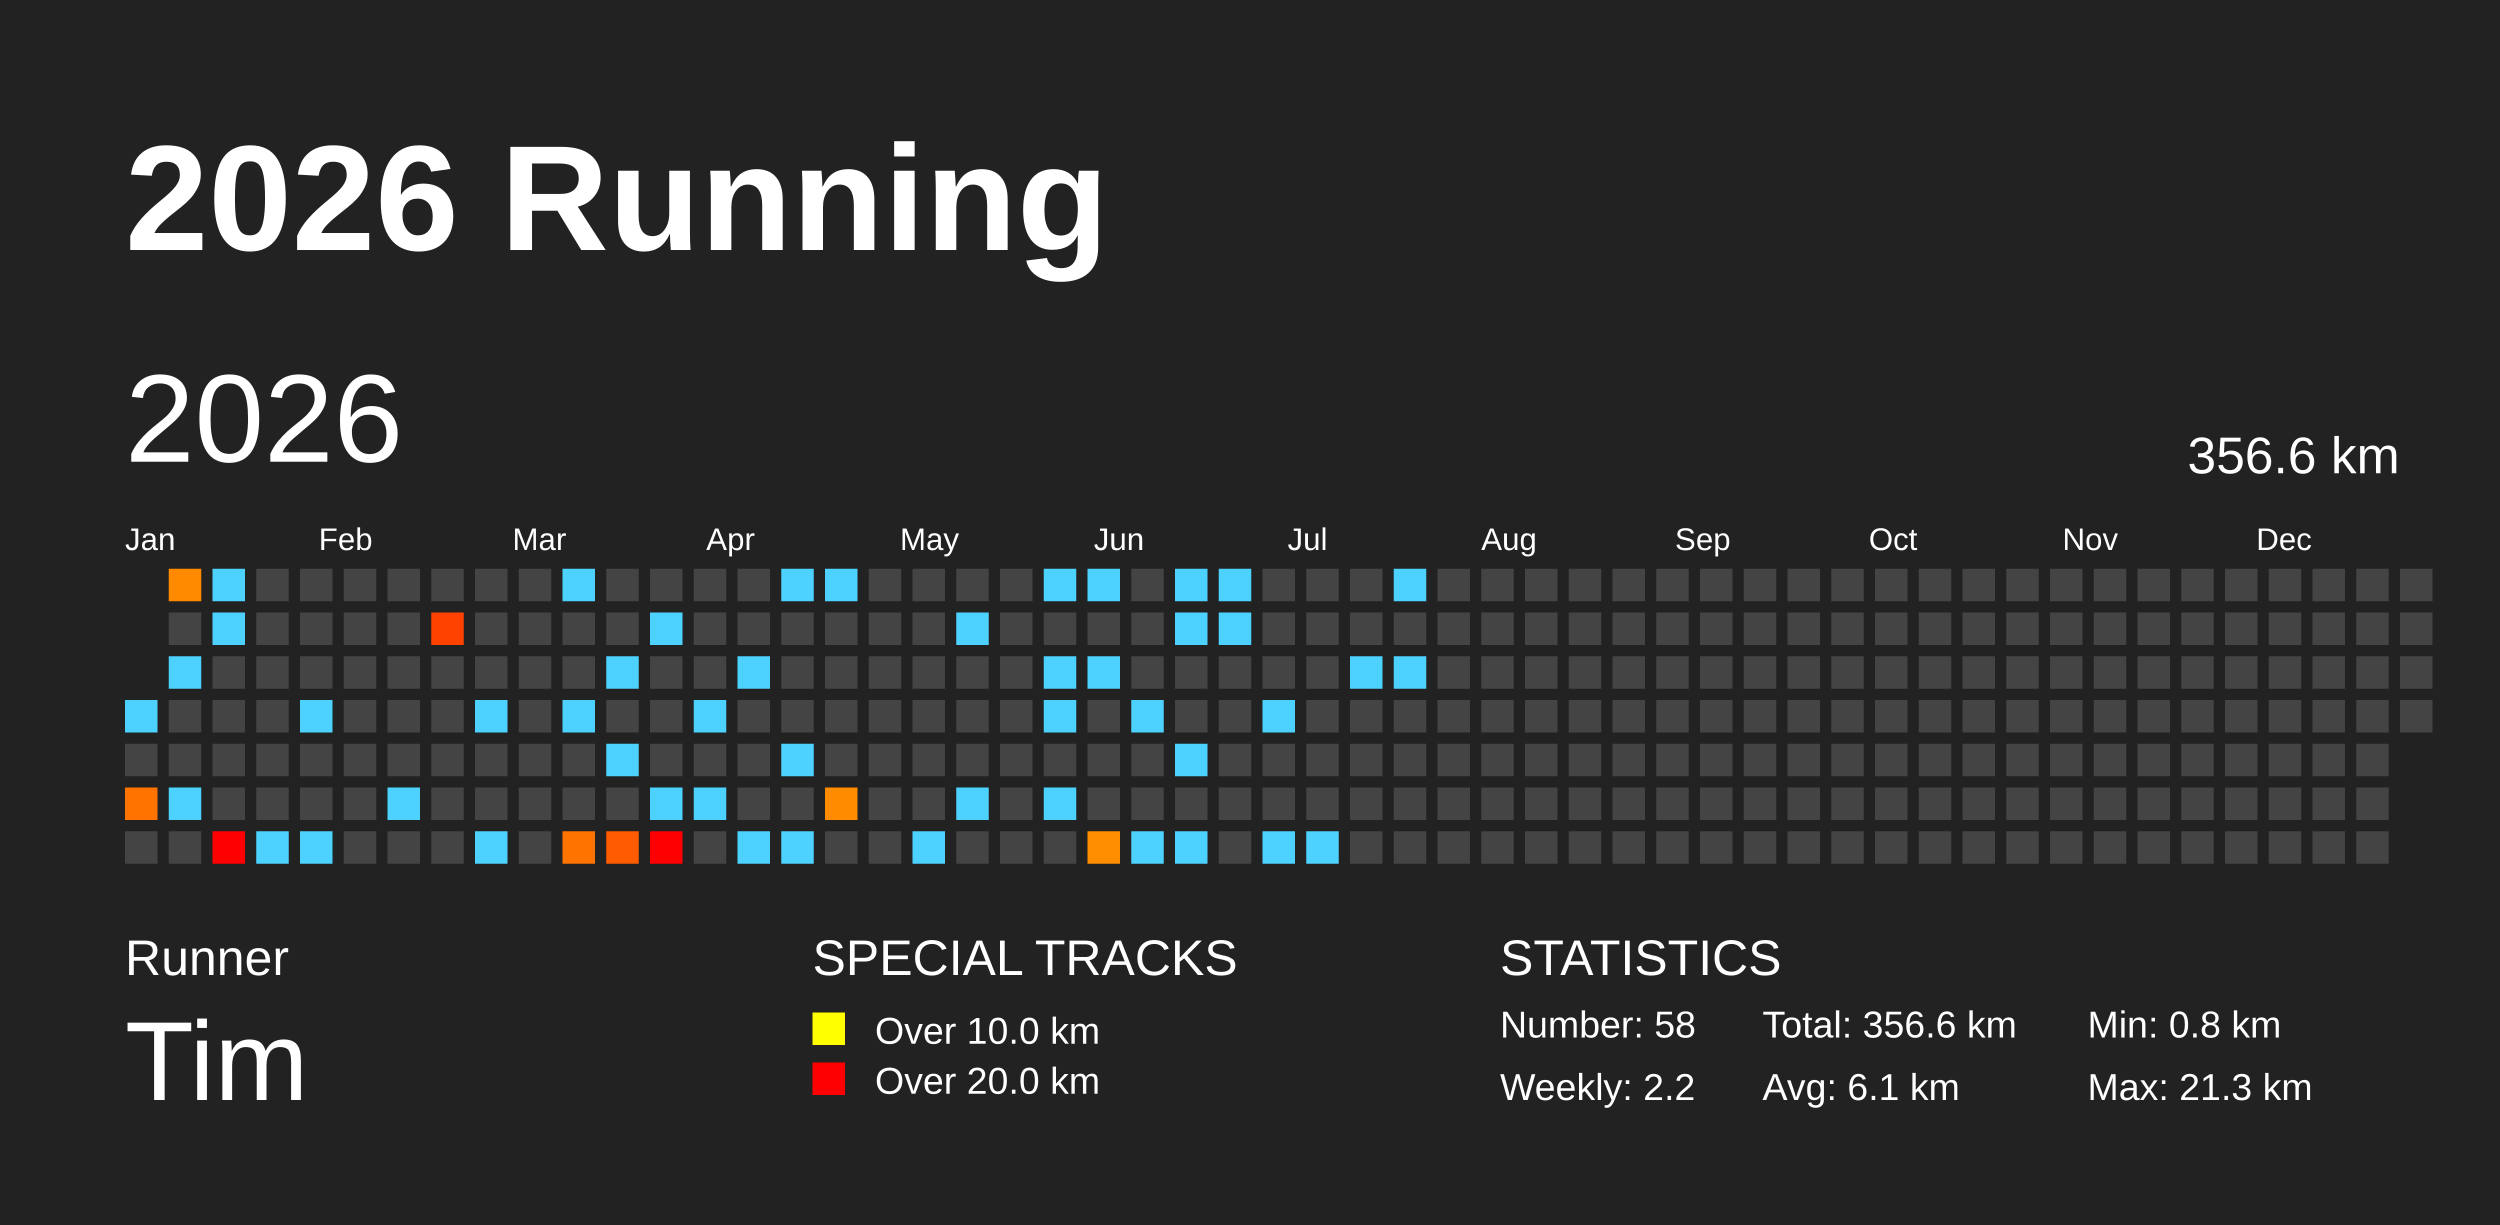
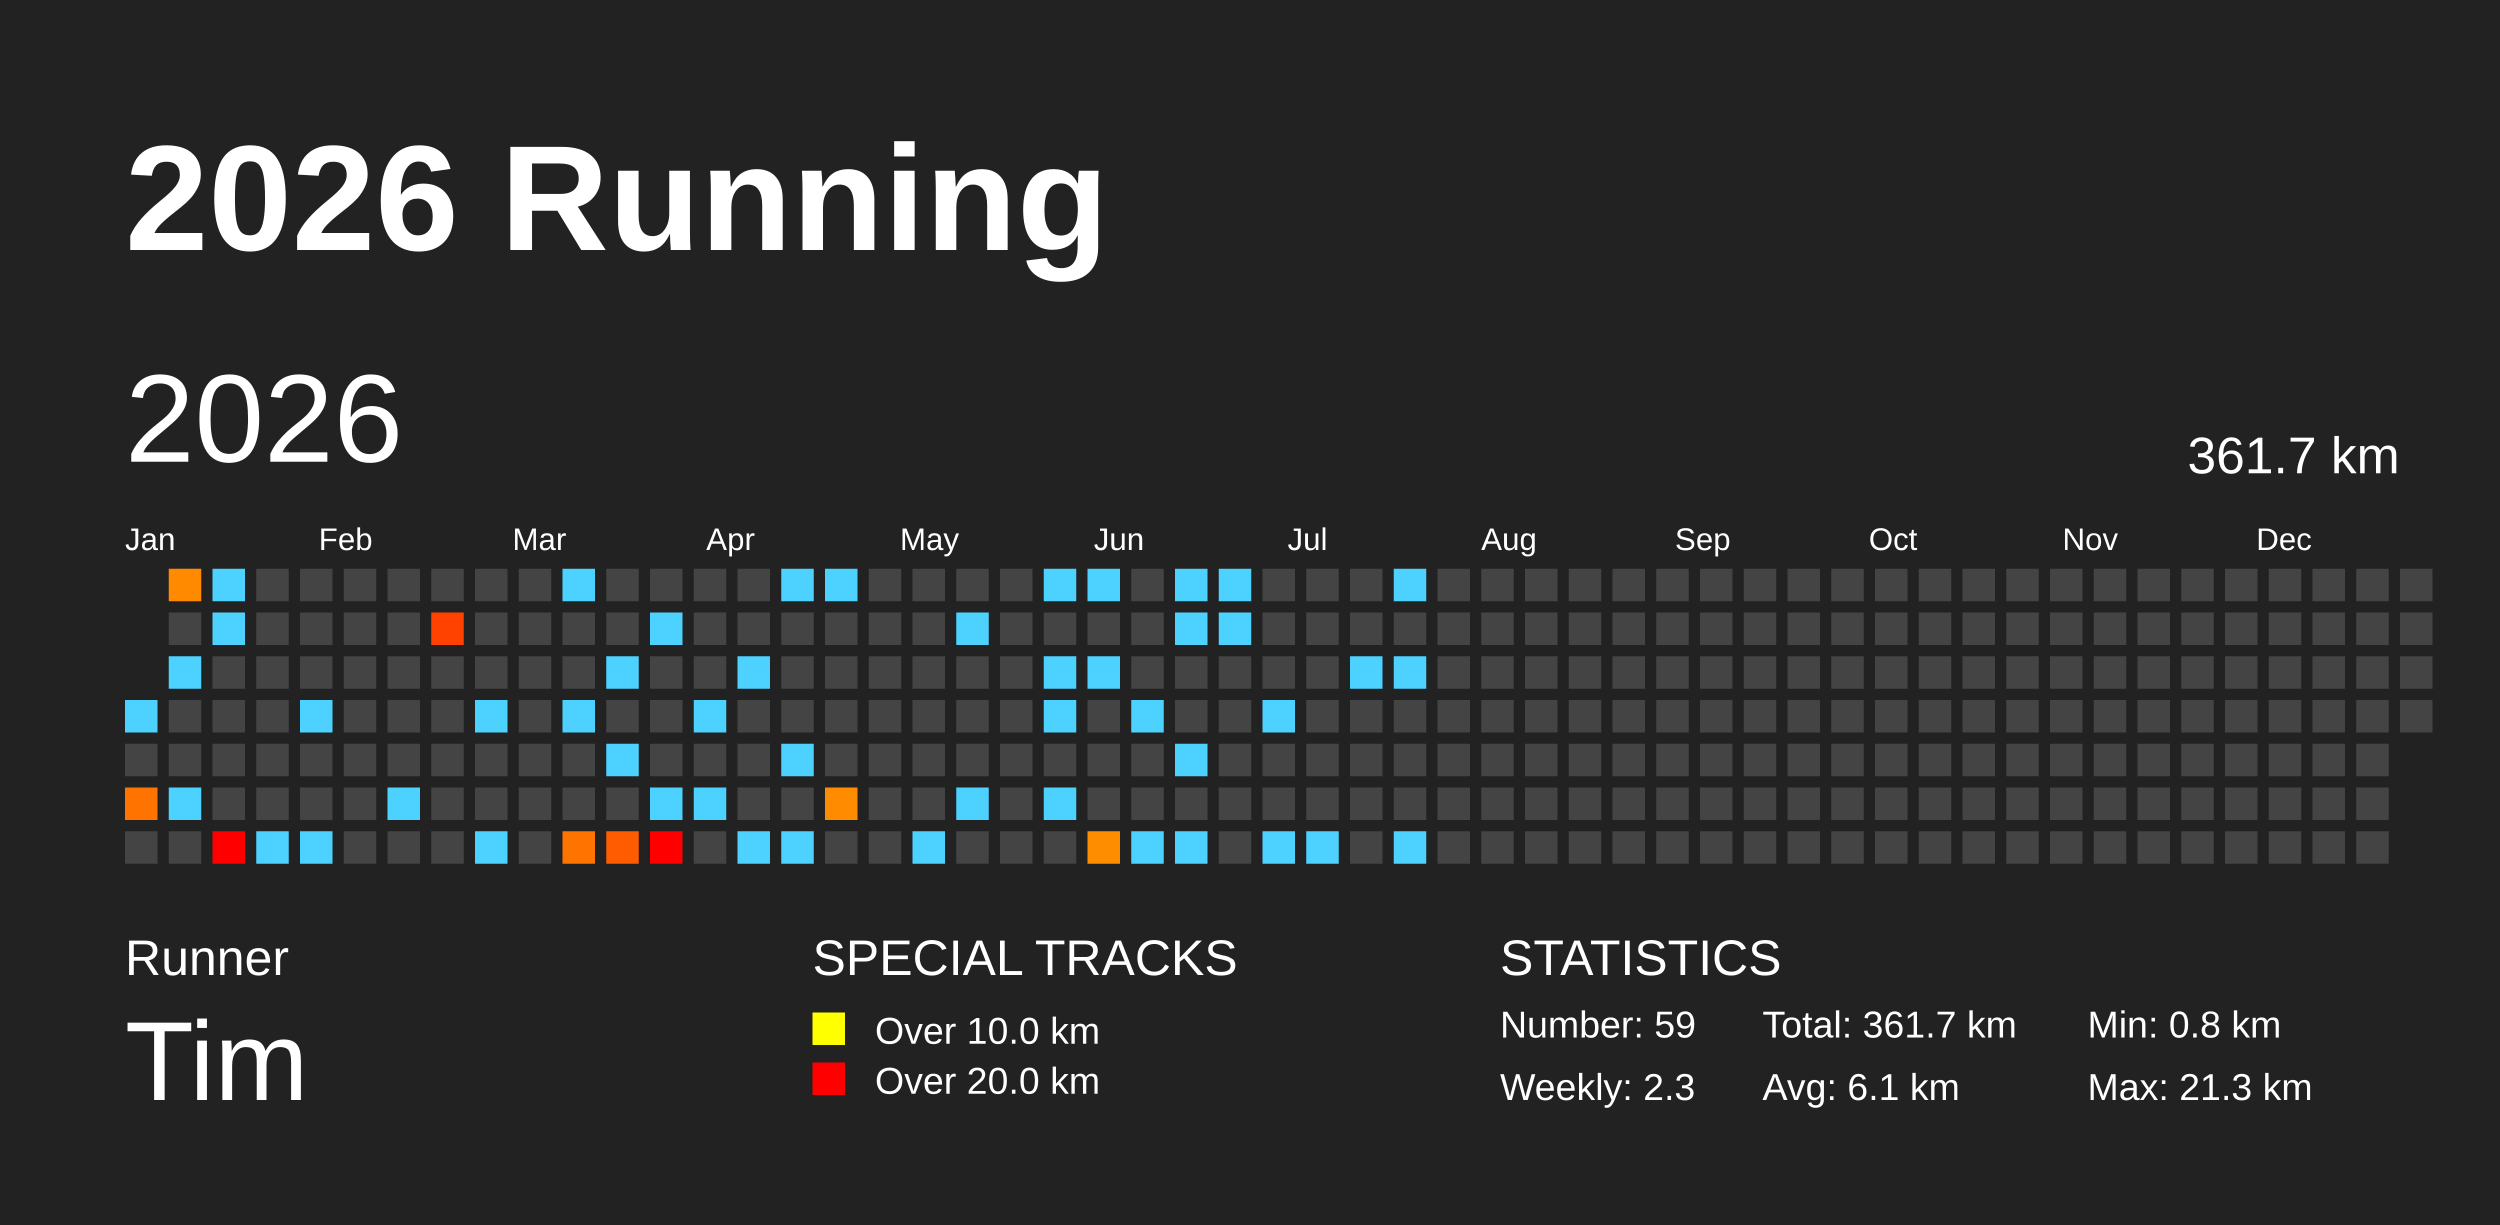
<svg xmlns="http://www.w3.org/2000/svg" baseProfile="full" height="98mm" version="1.1" viewBox="0,0,200,98" width="200mm">
  <defs />
  <rect fill="#222222" height="98" width="200" x="0" y="0" />
  <text fill="#FFFFFF" style="font-size:12px; font-family:Arial; font-weight:bold;" x="10" y="20">2026 Running</text>
  <text fill="#FFFFFF" style="font-size:4px; font-family:Arial" x="10" y="78">Runner</text>
  <text fill="#FFFFFF" style="font-size:9px; font-family:Arial" x="10" y="88">Tim</text>
  <text fill="#FFFFFF" style="font-size:4px; font-family:Arial" x="65" y="78">SPECIAL TRACKS</text>
  <rect fill="yellow" height="2.6" width="2.6" x="65" y="81" />
  <text fill="#FFFFFF" style="font-size:3px; font-family:Arial" x="70" y="83.5">Over 10.0 km</text>
  <rect fill="red" height="2.6" width="2.6" x="65" y="85" />
  <text fill="#FFFFFF" style="font-size:3px; font-family:Arial" x="70" y="87.5">Over 20.0 km</text>
  <text fill="#FFFFFF" style="font-size:4px; font-family:Arial" x="120" y="78">STATISTICS</text>
-   <text fill="#FFFFFF" style="font-size:3px; font-family:Arial" x="120" y="83">Number: 58</text>
-   <text fill="#FFFFFF" style="font-size:3px; font-family:Arial" x="120" y="88">Weekly: 2.2</text>
-   <text fill="#FFFFFF" style="font-size:3px; font-family:Arial" x="141" y="83">Total: 356.6 km</text>
+   <text fill="#FFFFFF" style="font-size:3px; font-family:Arial" x="120" y="83">Number: 59</text>
+   <text fill="#FFFFFF" style="font-size:3px; font-family:Arial" x="120" y="88">Weekly: 2.3</text>
+   <text fill="#FFFFFF" style="font-size:3px; font-family:Arial" x="141" y="83">Total: 361.7 km</text>
  <text fill="#FFFFFF" style="font-size:3px; font-family:Arial" x="141" y="88">Avg: 6.1 km</text>
  <text fill="#FFFFFF" style="font-size:3px; font-family:Arial" x="167" y="83">Min: 0.8 km</text>
  <text fill="#FFFFFF" style="font-size:3px; font-family:Arial" x="167" y="88">Max: 21.3 km</text>
  <text dominant-baseline="hanging" fill="#FFFFFF" style="font-size:10.0px; font-family:Arial;" x="10" y="30">2026</text>
-   <text dominant-baseline="hanging" fill="#FFFFFF" style="font-size:4.125px; font-family:Arial;" x="175" y="35">356.6 km</text>
+   <text dominant-baseline="hanging" fill="#FFFFFF" style="font-size:4.125px; font-family:Arial;" x="175" y="35">361.7 km</text>
  <text fill="#FFFFFF" style="font-size:2.5px; font-family:Arial" x="10.0" y="44">Jan</text>
  <text fill="#FFFFFF" style="font-size:2.5px; font-family:Arial" x="25.5" y="44">Feb</text>
  <text fill="#FFFFFF" style="font-size:2.5px; font-family:Arial" x="41.0" y="44">Mar</text>
  <text fill="#FFFFFF" style="font-size:2.5px; font-family:Arial" x="56.5" y="44">Apr</text>
  <text fill="#FFFFFF" style="font-size:2.5px; font-family:Arial" x="72.0" y="44">May</text>
  <text fill="#FFFFFF" style="font-size:2.5px; font-family:Arial" x="87.5" y="44">Jun</text>
  <text fill="#FFFFFF" style="font-size:2.5px; font-family:Arial" x="103.0" y="44">Jul</text>
  <text fill="#FFFFFF" style="font-size:2.5px; font-family:Arial" x="118.5" y="44">Aug</text>
  <text fill="#FFFFFF" style="font-size:2.5px; font-family:Arial" x="134.0" y="44">Sep</text>
  <text fill="#FFFFFF" style="font-size:2.5px; font-family:Arial" x="149.5" y="44">Oct</text>
  <text fill="#FFFFFF" style="font-size:2.5px; font-family:Arial" x="165.0" y="44">Nov</text>
  <text fill="#FFFFFF" style="font-size:2.5px; font-family:Arial" x="180.5" y="44">Dec</text>
  <rect fill="#4dd2ff" height="2.6" width="2.6" x="10.0" y="56.0" />
  <rect fill="#444444" height="2.6" width="2.6" x="10.0" y="59.5" />
  <rect fill="#ff7400" height="2.6" width="2.6" x="10.0" y="63.0" />
  <rect fill="#444444" height="2.6" width="2.6" x="10.0" y="66.5" />
  <rect fill="#ff8a00" height="2.6" width="2.6" x="13.5" y="45.5" />
  <rect fill="#444444" height="2.6" width="2.6" x="13.5" y="49.0" />
  <rect fill="#4dd2ff" height="2.6" width="2.6" x="13.5" y="52.5" />
  <rect fill="#444444" height="2.6" width="2.6" x="13.5" y="56.0" />
  <rect fill="#444444" height="2.6" width="2.6" x="13.5" y="59.5" />
  <rect fill="#4dd2ff" height="2.6" width="2.6" x="13.5" y="63.0" />
  <rect fill="#444444" height="2.6" width="2.6" x="13.5" y="66.5" />
  <rect fill="#4dd2ff" height="2.6" width="2.6" x="17.0" y="45.5" />
  <rect fill="#4dd2ff" height="2.6" width="2.6" x="17.0" y="49.0" />
  <rect fill="#444444" height="2.6" width="2.6" x="17.0" y="52.5" />
  <rect fill="#444444" height="2.6" width="2.6" x="17.0" y="56.0" />
  <rect fill="#444444" height="2.6" width="2.6" x="17.0" y="59.5" />
  <rect fill="#444444" height="2.6" width="2.6" x="17.0" y="63.0" />
  <rect fill="red" height="2.6" width="2.6" x="17.0" y="66.5" />
  <rect fill="#444444" height="2.6" width="2.6" x="20.5" y="45.5" />
  <rect fill="#444444" height="2.6" width="2.6" x="20.5" y="49.0" />
  <rect fill="#444444" height="2.6" width="2.6" x="20.5" y="52.5" />
  <rect fill="#444444" height="2.6" width="2.6" x="20.5" y="56.0" />
  <rect fill="#444444" height="2.6" width="2.6" x="20.5" y="59.5" />
  <rect fill="#444444" height="2.6" width="2.6" x="20.5" y="63.0" />
  <rect fill="#4dd2ff" height="2.6" width="2.6" x="20.5" y="66.5" />
  <rect fill="#444444" height="2.6" width="2.6" x="24.0" y="45.5" />
  <rect fill="#444444" height="2.6" width="2.6" x="24.0" y="49.0" />
  <rect fill="#444444" height="2.6" width="2.6" x="24.0" y="52.5" />
  <rect fill="#4dd2ff" height="2.6" width="2.6" x="24.0" y="56.0" />
  <rect fill="#444444" height="2.6" width="2.6" x="24.0" y="59.5" />
  <rect fill="#444444" height="2.6" width="2.6" x="24.0" y="63.0" />
  <rect fill="#4dd2ff" height="2.6" width="2.6" x="24.0" y="66.5" />
  <rect fill="#444444" height="2.6" width="2.6" x="27.5" y="45.5" />
  <rect fill="#444444" height="2.6" width="2.6" x="27.5" y="49.0" />
  <rect fill="#444444" height="2.6" width="2.6" x="27.5" y="52.5" />
  <rect fill="#444444" height="2.6" width="2.6" x="27.5" y="56.0" />
  <rect fill="#444444" height="2.6" width="2.6" x="27.5" y="59.5" />
  <rect fill="#444444" height="2.6" width="2.6" x="27.5" y="63.0" />
  <rect fill="#444444" height="2.6" width="2.6" x="27.5" y="66.5" />
  <rect fill="#444444" height="2.6" width="2.6" x="31.0" y="45.5" />
  <rect fill="#444444" height="2.6" width="2.6" x="31.0" y="49.0" />
  <rect fill="#444444" height="2.6" width="2.6" x="31.0" y="52.5" />
  <rect fill="#444444" height="2.6" width="2.6" x="31.0" y="56.0" />
  <rect fill="#444444" height="2.6" width="2.6" x="31.0" y="59.5" />
  <rect fill="#4dd2ff" height="2.6" width="2.6" x="31.0" y="63.0" />
  <rect fill="#444444" height="2.6" width="2.6" x="31.0" y="66.5" />
  <rect fill="#444444" height="2.6" width="2.6" x="34.5" y="45.5" />
  <rect fill="#ff4200" height="2.6" width="2.6" x="34.5" y="49.0" />
  <rect fill="#444444" height="2.6" width="2.6" x="34.5" y="52.5" />
  <rect fill="#444444" height="2.6" width="2.6" x="34.5" y="56.0" />
  <rect fill="#444444" height="2.6" width="2.6" x="34.5" y="59.5" />
  <rect fill="#444444" height="2.6" width="2.6" x="34.5" y="63.0" />
  <rect fill="#444444" height="2.6" width="2.6" x="34.5" y="66.5" />
  <rect fill="#444444" height="2.6" width="2.6" x="38.0" y="45.5" />
  <rect fill="#444444" height="2.6" width="2.6" x="38.0" y="49.0" />
  <rect fill="#444444" height="2.6" width="2.6" x="38.0" y="52.5" />
  <rect fill="#4dd2ff" height="2.6" width="2.6" x="38.0" y="56.0" />
  <rect fill="#444444" height="2.6" width="2.6" x="38.0" y="59.5" />
  <rect fill="#444444" height="2.6" width="2.6" x="38.0" y="63.0" />
  <rect fill="#4dd2ff" height="2.6" width="2.6" x="38.0" y="66.5" />
  <rect fill="#444444" height="2.6" width="2.6" x="41.5" y="45.5" />
  <rect fill="#444444" height="2.6" width="2.6" x="41.5" y="49.0" />
  <rect fill="#444444" height="2.6" width="2.6" x="41.5" y="52.5" />
  <rect fill="#444444" height="2.6" width="2.6" x="41.5" y="56.0" />
  <rect fill="#444444" height="2.6" width="2.6" x="41.5" y="59.5" />
  <rect fill="#444444" height="2.6" width="2.6" x="41.5" y="63.0" />
  <rect fill="#444444" height="2.6" width="2.6" x="41.5" y="66.5" />
  <rect fill="#4dd2ff" height="2.6" width="2.6" x="45.0" y="45.5" />
  <rect fill="#444444" height="2.6" width="2.6" x="45.0" y="49.0" />
  <rect fill="#444444" height="2.6" width="2.6" x="45.0" y="52.5" />
  <rect fill="#4dd2ff" height="2.6" width="2.6" x="45.0" y="56.0" />
  <rect fill="#444444" height="2.6" width="2.6" x="45.0" y="59.5" />
  <rect fill="#444444" height="2.6" width="2.6" x="45.0" y="63.0" />
  <rect fill="#ff7400" height="2.6" width="2.6" x="45.0" y="66.5" />
  <rect fill="#444444" height="2.6" width="2.6" x="48.5" y="45.5" />
  <rect fill="#444444" height="2.6" width="2.6" x="48.5" y="49.0" />
  <rect fill="#4dd2ff" height="2.6" width="2.6" x="48.5" y="52.5" />
  <rect fill="#444444" height="2.6" width="2.6" x="48.5" y="56.0" />
  <rect fill="#4dd2ff" height="2.6" width="2.6" x="48.5" y="59.5" />
  <rect fill="#444444" height="2.6" width="2.6" x="48.5" y="63.0" />
  <rect fill="#ff5b00" height="2.6" width="2.6" x="48.5" y="66.5" />
  <rect fill="#444444" height="2.6" width="2.6" x="52.0" y="45.5" />
  <rect fill="#4dd2ff" height="2.6" width="2.6" x="52.0" y="49.0" />
  <rect fill="#444444" height="2.6" width="2.6" x="52.0" y="52.5" />
  <rect fill="#444444" height="2.6" width="2.6" x="52.0" y="56.0" />
  <rect fill="#444444" height="2.6" width="2.6" x="52.0" y="59.5" />
  <rect fill="#4dd2ff" height="2.6" width="2.6" x="52.0" y="63.0" />
  <rect fill="red" height="2.6" width="2.6" x="52.0" y="66.5" />
  <rect fill="#444444" height="2.6" width="2.6" x="55.5" y="45.5" />
  <rect fill="#444444" height="2.6" width="2.6" x="55.5" y="49.0" />
  <rect fill="#444444" height="2.6" width="2.6" x="55.5" y="52.5" />
  <rect fill="#4dd2ff" height="2.6" width="2.6" x="55.5" y="56.0" />
  <rect fill="#444444" height="2.6" width="2.6" x="55.5" y="59.5" />
  <rect fill="#4dd2ff" height="2.6" width="2.6" x="55.5" y="63.0" />
  <rect fill="#444444" height="2.6" width="2.6" x="55.5" y="66.5" />
  <rect fill="#444444" height="2.6" width="2.6" x="59.0" y="45.5" />
  <rect fill="#444444" height="2.6" width="2.6" x="59.0" y="49.0" />
  <rect fill="#4dd2ff" height="2.6" width="2.6" x="59.0" y="52.5" />
  <rect fill="#444444" height="2.6" width="2.6" x="59.0" y="56.0" />
  <rect fill="#444444" height="2.6" width="2.6" x="59.0" y="59.5" />
  <rect fill="#444444" height="2.6" width="2.6" x="59.0" y="63.0" />
  <rect fill="#4dd2ff" height="2.6" width="2.6" x="59.0" y="66.5" />
  <rect fill="#4dd2ff" height="2.6" width="2.6" x="62.5" y="45.5" />
  <rect fill="#444444" height="2.6" width="2.6" x="62.5" y="49.0" />
  <rect fill="#444444" height="2.6" width="2.6" x="62.5" y="52.5" />
  <rect fill="#444444" height="2.6" width="2.6" x="62.5" y="56.0" />
  <rect fill="#4dd2ff" height="2.6" width="2.6" x="62.5" y="59.5" />
  <rect fill="#444444" height="2.6" width="2.6" x="62.5" y="63.0" />
  <rect fill="#4dd2ff" height="2.6" width="2.6" x="62.5" y="66.5" />
  <rect fill="#4dd2ff" height="2.6" width="2.6" x="66.0" y="45.5" />
  <rect fill="#444444" height="2.6" width="2.6" x="66.0" y="49.0" />
  <rect fill="#444444" height="2.6" width="2.6" x="66.0" y="52.5" />
  <rect fill="#444444" height="2.6" width="2.6" x="66.0" y="56.0" />
  <rect fill="#444444" height="2.6" width="2.6" x="66.0" y="59.5" />
  <rect fill="#ff8c00" height="2.6" width="2.6" x="66.0" y="63.0" />
  <rect fill="#444444" height="2.6" width="2.6" x="66.0" y="66.5" />
  <rect fill="#444444" height="2.6" width="2.6" x="69.5" y="45.5" />
  <rect fill="#444444" height="2.6" width="2.6" x="69.5" y="49.0" />
  <rect fill="#444444" height="2.6" width="2.6" x="69.5" y="52.5" />
  <rect fill="#444444" height="2.6" width="2.6" x="69.5" y="56.0" />
  <rect fill="#444444" height="2.6" width="2.6" x="69.5" y="59.5" />
  <rect fill="#444444" height="2.6" width="2.6" x="69.5" y="63.0" />
  <rect fill="#444444" height="2.6" width="2.6" x="69.5" y="66.5" />
  <rect fill="#444444" height="2.6" width="2.6" x="73.0" y="45.5" />
  <rect fill="#444444" height="2.6" width="2.6" x="73.0" y="49.0" />
  <rect fill="#444444" height="2.6" width="2.6" x="73.0" y="52.5" />
  <rect fill="#444444" height="2.6" width="2.6" x="73.0" y="56.0" />
  <rect fill="#444444" height="2.6" width="2.6" x="73.0" y="59.5" />
  <rect fill="#444444" height="2.6" width="2.6" x="73.0" y="63.0" />
  <rect fill="#4dd2ff" height="2.6" width="2.6" x="73.0" y="66.5" />
  <rect fill="#444444" height="2.6" width="2.6" x="76.5" y="45.5" />
  <rect fill="#4dd2ff" height="2.6" width="2.6" x="76.5" y="49.0" />
  <rect fill="#444444" height="2.6" width="2.6" x="76.5" y="52.5" />
  <rect fill="#444444" height="2.6" width="2.6" x="76.5" y="56.0" />
  <rect fill="#444444" height="2.6" width="2.6" x="76.5" y="59.5" />
  <rect fill="#4dd2ff" height="2.6" width="2.6" x="76.5" y="63.0" />
  <rect fill="#444444" height="2.6" width="2.6" x="76.5" y="66.5" />
  <rect fill="#444444" height="2.6" width="2.6" x="80.0" y="45.5" />
  <rect fill="#444444" height="2.6" width="2.6" x="80.0" y="49.0" />
  <rect fill="#444444" height="2.6" width="2.6" x="80.0" y="52.5" />
  <rect fill="#444444" height="2.6" width="2.6" x="80.0" y="56.0" />
  <rect fill="#444444" height="2.6" width="2.6" x="80.0" y="59.5" />
  <rect fill="#444444" height="2.6" width="2.6" x="80.0" y="63.0" />
  <rect fill="#444444" height="2.6" width="2.6" x="80.0" y="66.5" />
  <rect fill="#4dd2ff" height="2.6" width="2.6" x="83.5" y="45.5" />
  <rect fill="#444444" height="2.6" width="2.6" x="83.5" y="49.0" />
  <rect fill="#4dd2ff" height="2.6" width="2.6" x="83.5" y="52.5" />
  <rect fill="#4dd2ff" height="2.6" width="2.6" x="83.5" y="56.0" />
  <rect fill="#444444" height="2.6" width="2.6" x="83.5" y="59.5" />
  <rect fill="#4dd2ff" height="2.6" width="2.6" x="83.5" y="63.0" />
  <rect fill="#444444" height="2.6" width="2.6" x="83.5" y="66.5" />
  <rect fill="#4dd2ff" height="2.6" width="2.6" x="87.0" y="45.5" />
  <rect fill="#444444" height="2.6" width="2.6" x="87.0" y="49.0" />
  <rect fill="#4dd2ff" height="2.6" width="2.6" x="87.0" y="52.5" />
  <rect fill="#444444" height="2.6" width="2.6" x="87.0" y="56.0" />
  <rect fill="#444444" height="2.6" width="2.6" x="87.0" y="59.5" />
  <rect fill="#444444" height="2.6" width="2.6" x="87.0" y="63.0" />
  <rect fill="#ff8d00" height="2.6" width="2.6" x="87.0" y="66.5" />
  <rect fill="#444444" height="2.6" width="2.6" x="90.5" y="45.5" />
  <rect fill="#444444" height="2.6" width="2.6" x="90.5" y="49.0" />
  <rect fill="#444444" height="2.6" width="2.6" x="90.5" y="52.5" />
  <rect fill="#4dd2ff" height="2.6" width="2.6" x="90.5" y="56.0" />
  <rect fill="#444444" height="2.6" width="2.6" x="90.5" y="59.5" />
  <rect fill="#444444" height="2.6" width="2.6" x="90.5" y="63.0" />
  <rect fill="#4dd2ff" height="2.6" width="2.6" x="90.5" y="66.5" />
  <rect fill="#4dd2ff" height="2.6" width="2.6" x="94.0" y="45.5" />
  <rect fill="#4dd2ff" height="2.6" width="2.6" x="94.0" y="49.0" />
  <rect fill="#444444" height="2.6" width="2.6" x="94.0" y="52.5" />
  <rect fill="#444444" height="2.6" width="2.6" x="94.0" y="56.0" />
  <rect fill="#4dd2ff" height="2.6" width="2.6" x="94.0" y="59.5" />
  <rect fill="#444444" height="2.6" width="2.6" x="94.0" y="63.0" />
  <rect fill="#4dd2ff" height="2.6" width="2.6" x="94.0" y="66.5" />
  <rect fill="#4dd2ff" height="2.6" width="2.6" x="97.5" y="45.5" />
  <rect fill="#4dd2ff" height="2.6" width="2.6" x="97.5" y="49.0" />
  <rect fill="#444444" height="2.6" width="2.6" x="97.5" y="52.5" />
  <rect fill="#444444" height="2.6" width="2.6" x="97.5" y="56.0" />
  <rect fill="#444444" height="2.6" width="2.6" x="97.5" y="59.5" />
  <rect fill="#444444" height="2.6" width="2.6" x="97.5" y="63.0" />
  <rect fill="#444444" height="2.6" width="2.6" x="97.5" y="66.5" />
  <rect fill="#444444" height="2.6" width="2.6" x="101.0" y="45.5" />
  <rect fill="#444444" height="2.6" width="2.6" x="101.0" y="49.0" />
  <rect fill="#444444" height="2.6" width="2.6" x="101.0" y="52.5" />
  <rect fill="#4dd2ff" height="2.6" width="2.6" x="101.0" y="56.0" />
  <rect fill="#444444" height="2.6" width="2.6" x="101.0" y="59.5" />
  <rect fill="#444444" height="2.6" width="2.6" x="101.0" y="63.0" />
  <rect fill="#4dd2ff" height="2.6" width="2.6" x="101.0" y="66.5" />
  <rect fill="#444444" height="2.6" width="2.6" x="104.5" y="45.5" />
  <rect fill="#444444" height="2.6" width="2.6" x="104.5" y="49.0" />
  <rect fill="#444444" height="2.6" width="2.6" x="104.5" y="52.5" />
  <rect fill="#444444" height="2.6" width="2.6" x="104.5" y="56.0" />
  <rect fill="#444444" height="2.6" width="2.6" x="104.5" y="59.5" />
  <rect fill="#444444" height="2.6" width="2.6" x="104.5" y="63.0" />
  <rect fill="#4dd2ff" height="2.6" width="2.6" x="104.5" y="66.5" />
  <rect fill="#444444" height="2.6" width="2.6" x="108.0" y="45.5" />
  <rect fill="#444444" height="2.6" width="2.6" x="108.0" y="49.0" />
  <rect fill="#4dd2ff" height="2.6" width="2.6" x="108.0" y="52.5" />
  <rect fill="#444444" height="2.6" width="2.6" x="108.0" y="56.0" />
  <rect fill="#444444" height="2.6" width="2.6" x="108.0" y="59.5" />
  <rect fill="#444444" height="2.6" width="2.6" x="108.0" y="63.0" />
  <rect fill="#444444" height="2.6" width="2.6" x="108.0" y="66.5" />
  <rect fill="#4dd2ff" height="2.6" width="2.6" x="111.5" y="45.5" />
  <rect fill="#444444" height="2.6" width="2.6" x="111.5" y="49.0" />
  <rect fill="#4dd2ff" height="2.6" width="2.6" x="111.5" y="52.5" />
  <rect fill="#444444" height="2.6" width="2.6" x="111.5" y="56.0" />
  <rect fill="#444444" height="2.6" width="2.6" x="111.5" y="59.5" />
  <rect fill="#444444" height="2.6" width="2.6" x="111.5" y="63.0" />
-   <rect fill="#444444" height="2.6" width="2.6" x="111.5" y="66.5" />
+   <rect fill="#4dd2ff" height="2.6" width="2.6" x="111.5" y="66.5" />
  <rect fill="#444444" height="2.6" width="2.6" x="115.0" y="45.5" />
  <rect fill="#444444" height="2.6" width="2.6" x="115.0" y="49.0" />
  <rect fill="#444444" height="2.6" width="2.6" x="115.0" y="52.5" />
  <rect fill="#444444" height="2.6" width="2.6" x="115.0" y="56.0" />
  <rect fill="#444444" height="2.6" width="2.6" x="115.0" y="59.5" />
  <rect fill="#444444" height="2.6" width="2.6" x="115.0" y="63.0" />
  <rect fill="#444444" height="2.6" width="2.6" x="115.0" y="66.5" />
  <rect fill="#444444" height="2.6" width="2.6" x="118.5" y="45.5" />
  <rect fill="#444444" height="2.6" width="2.6" x="118.5" y="49.0" />
  <rect fill="#444444" height="2.6" width="2.6" x="118.5" y="52.5" />
  <rect fill="#444444" height="2.6" width="2.6" x="118.5" y="56.0" />
  <rect fill="#444444" height="2.6" width="2.6" x="118.5" y="59.5" />
  <rect fill="#444444" height="2.6" width="2.6" x="118.5" y="63.0" />
  <rect fill="#444444" height="2.6" width="2.6" x="118.5" y="66.5" />
  <rect fill="#444444" height="2.6" width="2.6" x="122.0" y="45.5" />
  <rect fill="#444444" height="2.6" width="2.6" x="122.0" y="49.0" />
  <rect fill="#444444" height="2.6" width="2.6" x="122.0" y="52.5" />
  <rect fill="#444444" height="2.6" width="2.6" x="122.0" y="56.0" />
  <rect fill="#444444" height="2.6" width="2.6" x="122.0" y="59.5" />
  <rect fill="#444444" height="2.6" width="2.6" x="122.0" y="63.0" />
  <rect fill="#444444" height="2.6" width="2.6" x="122.0" y="66.5" />
  <rect fill="#444444" height="2.6" width="2.6" x="125.5" y="45.5" />
  <rect fill="#444444" height="2.6" width="2.6" x="125.5" y="49.0" />
  <rect fill="#444444" height="2.6" width="2.6" x="125.5" y="52.5" />
  <rect fill="#444444" height="2.6" width="2.6" x="125.5" y="56.0" />
  <rect fill="#444444" height="2.6" width="2.6" x="125.5" y="59.5" />
  <rect fill="#444444" height="2.6" width="2.6" x="125.5" y="63.0" />
  <rect fill="#444444" height="2.6" width="2.6" x="125.5" y="66.5" />
  <rect fill="#444444" height="2.6" width="2.6" x="129.0" y="45.5" />
  <rect fill="#444444" height="2.6" width="2.6" x="129.0" y="49.0" />
  <rect fill="#444444" height="2.6" width="2.6" x="129.0" y="52.5" />
  <rect fill="#444444" height="2.6" width="2.6" x="129.0" y="56.0" />
  <rect fill="#444444" height="2.6" width="2.6" x="129.0" y="59.5" />
  <rect fill="#444444" height="2.6" width="2.6" x="129.0" y="63.0" />
  <rect fill="#444444" height="2.6" width="2.6" x="129.0" y="66.5" />
  <rect fill="#444444" height="2.6" width="2.6" x="132.5" y="45.5" />
  <rect fill="#444444" height="2.6" width="2.6" x="132.5" y="49.0" />
  <rect fill="#444444" height="2.6" width="2.6" x="132.5" y="52.5" />
  <rect fill="#444444" height="2.6" width="2.6" x="132.5" y="56.0" />
  <rect fill="#444444" height="2.6" width="2.6" x="132.5" y="59.5" />
  <rect fill="#444444" height="2.6" width="2.6" x="132.5" y="63.0" />
  <rect fill="#444444" height="2.6" width="2.6" x="132.5" y="66.5" />
  <rect fill="#444444" height="2.6" width="2.6" x="136.0" y="45.5" />
  <rect fill="#444444" height="2.6" width="2.6" x="136.0" y="49.0" />
  <rect fill="#444444" height="2.6" width="2.6" x="136.0" y="52.5" />
  <rect fill="#444444" height="2.6" width="2.6" x="136.0" y="56.0" />
  <rect fill="#444444" height="2.6" width="2.6" x="136.0" y="59.5" />
  <rect fill="#444444" height="2.6" width="2.6" x="136.0" y="63.0" />
  <rect fill="#444444" height="2.6" width="2.6" x="136.0" y="66.5" />
  <rect fill="#444444" height="2.6" width="2.6" x="139.5" y="45.5" />
  <rect fill="#444444" height="2.6" width="2.6" x="139.5" y="49.0" />
  <rect fill="#444444" height="2.6" width="2.6" x="139.5" y="52.5" />
  <rect fill="#444444" height="2.6" width="2.6" x="139.5" y="56.0" />
  <rect fill="#444444" height="2.6" width="2.6" x="139.5" y="59.5" />
  <rect fill="#444444" height="2.6" width="2.6" x="139.5" y="63.0" />
  <rect fill="#444444" height="2.6" width="2.6" x="139.5" y="66.5" />
  <rect fill="#444444" height="2.6" width="2.6" x="143.0" y="45.5" />
  <rect fill="#444444" height="2.6" width="2.6" x="143.0" y="49.0" />
  <rect fill="#444444" height="2.6" width="2.6" x="143.0" y="52.5" />
  <rect fill="#444444" height="2.6" width="2.6" x="143.0" y="56.0" />
  <rect fill="#444444" height="2.6" width="2.6" x="143.0" y="59.5" />
  <rect fill="#444444" height="2.6" width="2.6" x="143.0" y="63.0" />
  <rect fill="#444444" height="2.6" width="2.6" x="143.0" y="66.5" />
  <rect fill="#444444" height="2.6" width="2.6" x="146.5" y="45.5" />
  <rect fill="#444444" height="2.6" width="2.6" x="146.5" y="49.0" />
  <rect fill="#444444" height="2.6" width="2.6" x="146.5" y="52.5" />
  <rect fill="#444444" height="2.6" width="2.6" x="146.5" y="56.0" />
  <rect fill="#444444" height="2.6" width="2.6" x="146.5" y="59.5" />
  <rect fill="#444444" height="2.6" width="2.6" x="146.5" y="63.0" />
  <rect fill="#444444" height="2.6" width="2.6" x="146.5" y="66.5" />
  <rect fill="#444444" height="2.6" width="2.6" x="150.0" y="45.5" />
  <rect fill="#444444" height="2.6" width="2.6" x="150.0" y="49.0" />
  <rect fill="#444444" height="2.6" width="2.6" x="150.0" y="52.5" />
  <rect fill="#444444" height="2.6" width="2.6" x="150.0" y="56.0" />
  <rect fill="#444444" height="2.6" width="2.6" x="150.0" y="59.5" />
  <rect fill="#444444" height="2.6" width="2.6" x="150.0" y="63.0" />
  <rect fill="#444444" height="2.6" width="2.6" x="150.0" y="66.5" />
  <rect fill="#444444" height="2.6" width="2.6" x="153.5" y="45.5" />
  <rect fill="#444444" height="2.6" width="2.6" x="153.5" y="49.0" />
  <rect fill="#444444" height="2.6" width="2.6" x="153.5" y="52.5" />
  <rect fill="#444444" height="2.6" width="2.6" x="153.5" y="56.0" />
  <rect fill="#444444" height="2.6" width="2.6" x="153.5" y="59.5" />
  <rect fill="#444444" height="2.6" width="2.6" x="153.5" y="63.0" />
  <rect fill="#444444" height="2.6" width="2.6" x="153.5" y="66.5" />
  <rect fill="#444444" height="2.6" width="2.6" x="157.0" y="45.5" />
  <rect fill="#444444" height="2.6" width="2.6" x="157.0" y="49.0" />
  <rect fill="#444444" height="2.6" width="2.6" x="157.0" y="52.5" />
  <rect fill="#444444" height="2.6" width="2.6" x="157.0" y="56.0" />
  <rect fill="#444444" height="2.6" width="2.6" x="157.0" y="59.5" />
  <rect fill="#444444" height="2.6" width="2.6" x="157.0" y="63.0" />
  <rect fill="#444444" height="2.6" width="2.6" x="157.0" y="66.5" />
  <rect fill="#444444" height="2.6" width="2.6" x="160.5" y="45.5" />
  <rect fill="#444444" height="2.6" width="2.6" x="160.5" y="49.0" />
  <rect fill="#444444" height="2.6" width="2.6" x="160.5" y="52.5" />
  <rect fill="#444444" height="2.6" width="2.6" x="160.5" y="56.0" />
  <rect fill="#444444" height="2.6" width="2.6" x="160.5" y="59.5" />
  <rect fill="#444444" height="2.6" width="2.6" x="160.5" y="63.0" />
  <rect fill="#444444" height="2.6" width="2.6" x="160.5" y="66.5" />
  <rect fill="#444444" height="2.6" width="2.6" x="164.0" y="45.5" />
  <rect fill="#444444" height="2.6" width="2.6" x="164.0" y="49.0" />
  <rect fill="#444444" height="2.6" width="2.6" x="164.0" y="52.5" />
  <rect fill="#444444" height="2.6" width="2.6" x="164.0" y="56.0" />
  <rect fill="#444444" height="2.6" width="2.6" x="164.0" y="59.5" />
  <rect fill="#444444" height="2.6" width="2.6" x="164.0" y="63.0" />
  <rect fill="#444444" height="2.6" width="2.6" x="164.0" y="66.5" />
  <rect fill="#444444" height="2.6" width="2.6" x="167.5" y="45.5" />
  <rect fill="#444444" height="2.6" width="2.6" x="167.5" y="49.0" />
  <rect fill="#444444" height="2.6" width="2.6" x="167.5" y="52.5" />
  <rect fill="#444444" height="2.6" width="2.6" x="167.5" y="56.0" />
  <rect fill="#444444" height="2.6" width="2.6" x="167.5" y="59.5" />
  <rect fill="#444444" height="2.6" width="2.6" x="167.5" y="63.0" />
  <rect fill="#444444" height="2.6" width="2.6" x="167.5" y="66.5" />
  <rect fill="#444444" height="2.6" width="2.6" x="171.0" y="45.5" />
  <rect fill="#444444" height="2.6" width="2.6" x="171.0" y="49.0" />
  <rect fill="#444444" height="2.6" width="2.6" x="171.0" y="52.5" />
  <rect fill="#444444" height="2.6" width="2.6" x="171.0" y="56.0" />
  <rect fill="#444444" height="2.6" width="2.6" x="171.0" y="59.5" />
  <rect fill="#444444" height="2.6" width="2.6" x="171.0" y="63.0" />
  <rect fill="#444444" height="2.6" width="2.6" x="171.0" y="66.5" />
  <rect fill="#444444" height="2.6" width="2.6" x="174.5" y="45.5" />
  <rect fill="#444444" height="2.6" width="2.6" x="174.5" y="49.0" />
  <rect fill="#444444" height="2.6" width="2.6" x="174.5" y="52.5" />
  <rect fill="#444444" height="2.6" width="2.6" x="174.5" y="56.0" />
  <rect fill="#444444" height="2.6" width="2.6" x="174.5" y="59.5" />
  <rect fill="#444444" height="2.6" width="2.6" x="174.5" y="63.0" />
  <rect fill="#444444" height="2.6" width="2.6" x="174.5" y="66.5" />
  <rect fill="#444444" height="2.6" width="2.6" x="178.0" y="45.5" />
  <rect fill="#444444" height="2.6" width="2.6" x="178.0" y="49.0" />
  <rect fill="#444444" height="2.6" width="2.6" x="178.0" y="52.5" />
  <rect fill="#444444" height="2.6" width="2.6" x="178.0" y="56.0" />
  <rect fill="#444444" height="2.6" width="2.6" x="178.0" y="59.5" />
  <rect fill="#444444" height="2.6" width="2.6" x="178.0" y="63.0" />
  <rect fill="#444444" height="2.6" width="2.6" x="178.0" y="66.5" />
  <rect fill="#444444" height="2.6" width="2.6" x="181.5" y="45.5" />
  <rect fill="#444444" height="2.6" width="2.6" x="181.5" y="49.0" />
  <rect fill="#444444" height="2.6" width="2.6" x="181.5" y="52.5" />
  <rect fill="#444444" height="2.6" width="2.6" x="181.5" y="56.0" />
  <rect fill="#444444" height="2.6" width="2.6" x="181.5" y="59.5" />
  <rect fill="#444444" height="2.6" width="2.6" x="181.5" y="63.0" />
  <rect fill="#444444" height="2.6" width="2.6" x="181.5" y="66.5" />
  <rect fill="#444444" height="2.6" width="2.6" x="185.0" y="45.5" />
  <rect fill="#444444" height="2.6" width="2.6" x="185.0" y="49.0" />
  <rect fill="#444444" height="2.6" width="2.6" x="185.0" y="52.5" />
  <rect fill="#444444" height="2.6" width="2.6" x="185.0" y="56.0" />
  <rect fill="#444444" height="2.6" width="2.6" x="185.0" y="59.5" />
  <rect fill="#444444" height="2.6" width="2.6" x="185.0" y="63.0" />
  <rect fill="#444444" height="2.6" width="2.6" x="185.0" y="66.5" />
  <rect fill="#444444" height="2.6" width="2.6" x="188.5" y="45.5" />
  <rect fill="#444444" height="2.6" width="2.6" x="188.5" y="49.0" />
  <rect fill="#444444" height="2.6" width="2.6" x="188.5" y="52.5" />
  <rect fill="#444444" height="2.6" width="2.6" x="188.5" y="56.0" />
  <rect fill="#444444" height="2.6" width="2.6" x="188.5" y="59.5" />
  <rect fill="#444444" height="2.6" width="2.6" x="188.5" y="63.0" />
  <rect fill="#444444" height="2.6" width="2.6" x="188.5" y="66.5" />
  <rect fill="#444444" height="2.6" width="2.6" x="192.0" y="45.5" />
  <rect fill="#444444" height="2.6" width="2.6" x="192.0" y="49.0" />
  <rect fill="#444444" height="2.6" width="2.6" x="192.0" y="52.5" />
  <rect fill="#444444" height="2.6" width="2.6" x="192.0" y="56.0" />
</svg>
